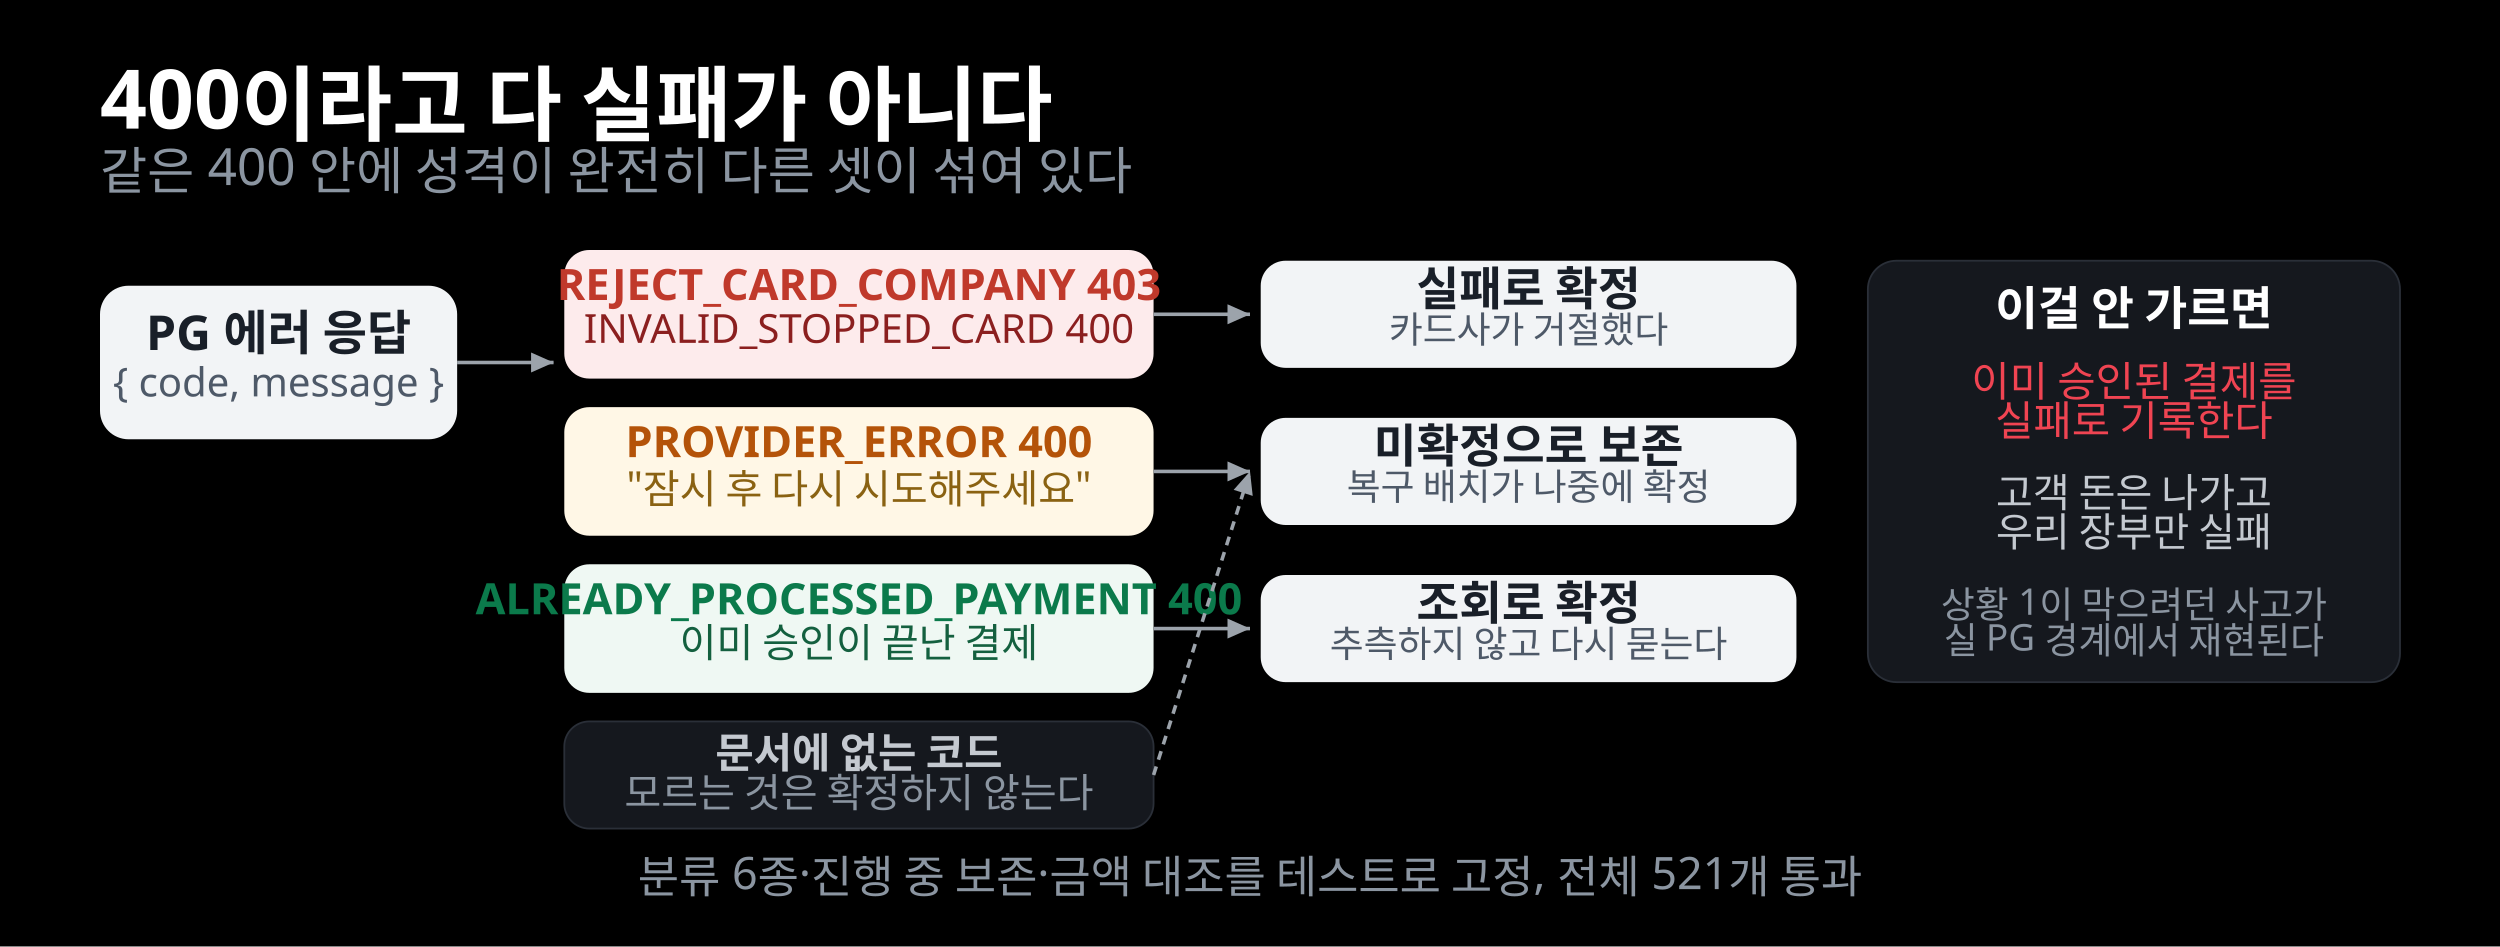
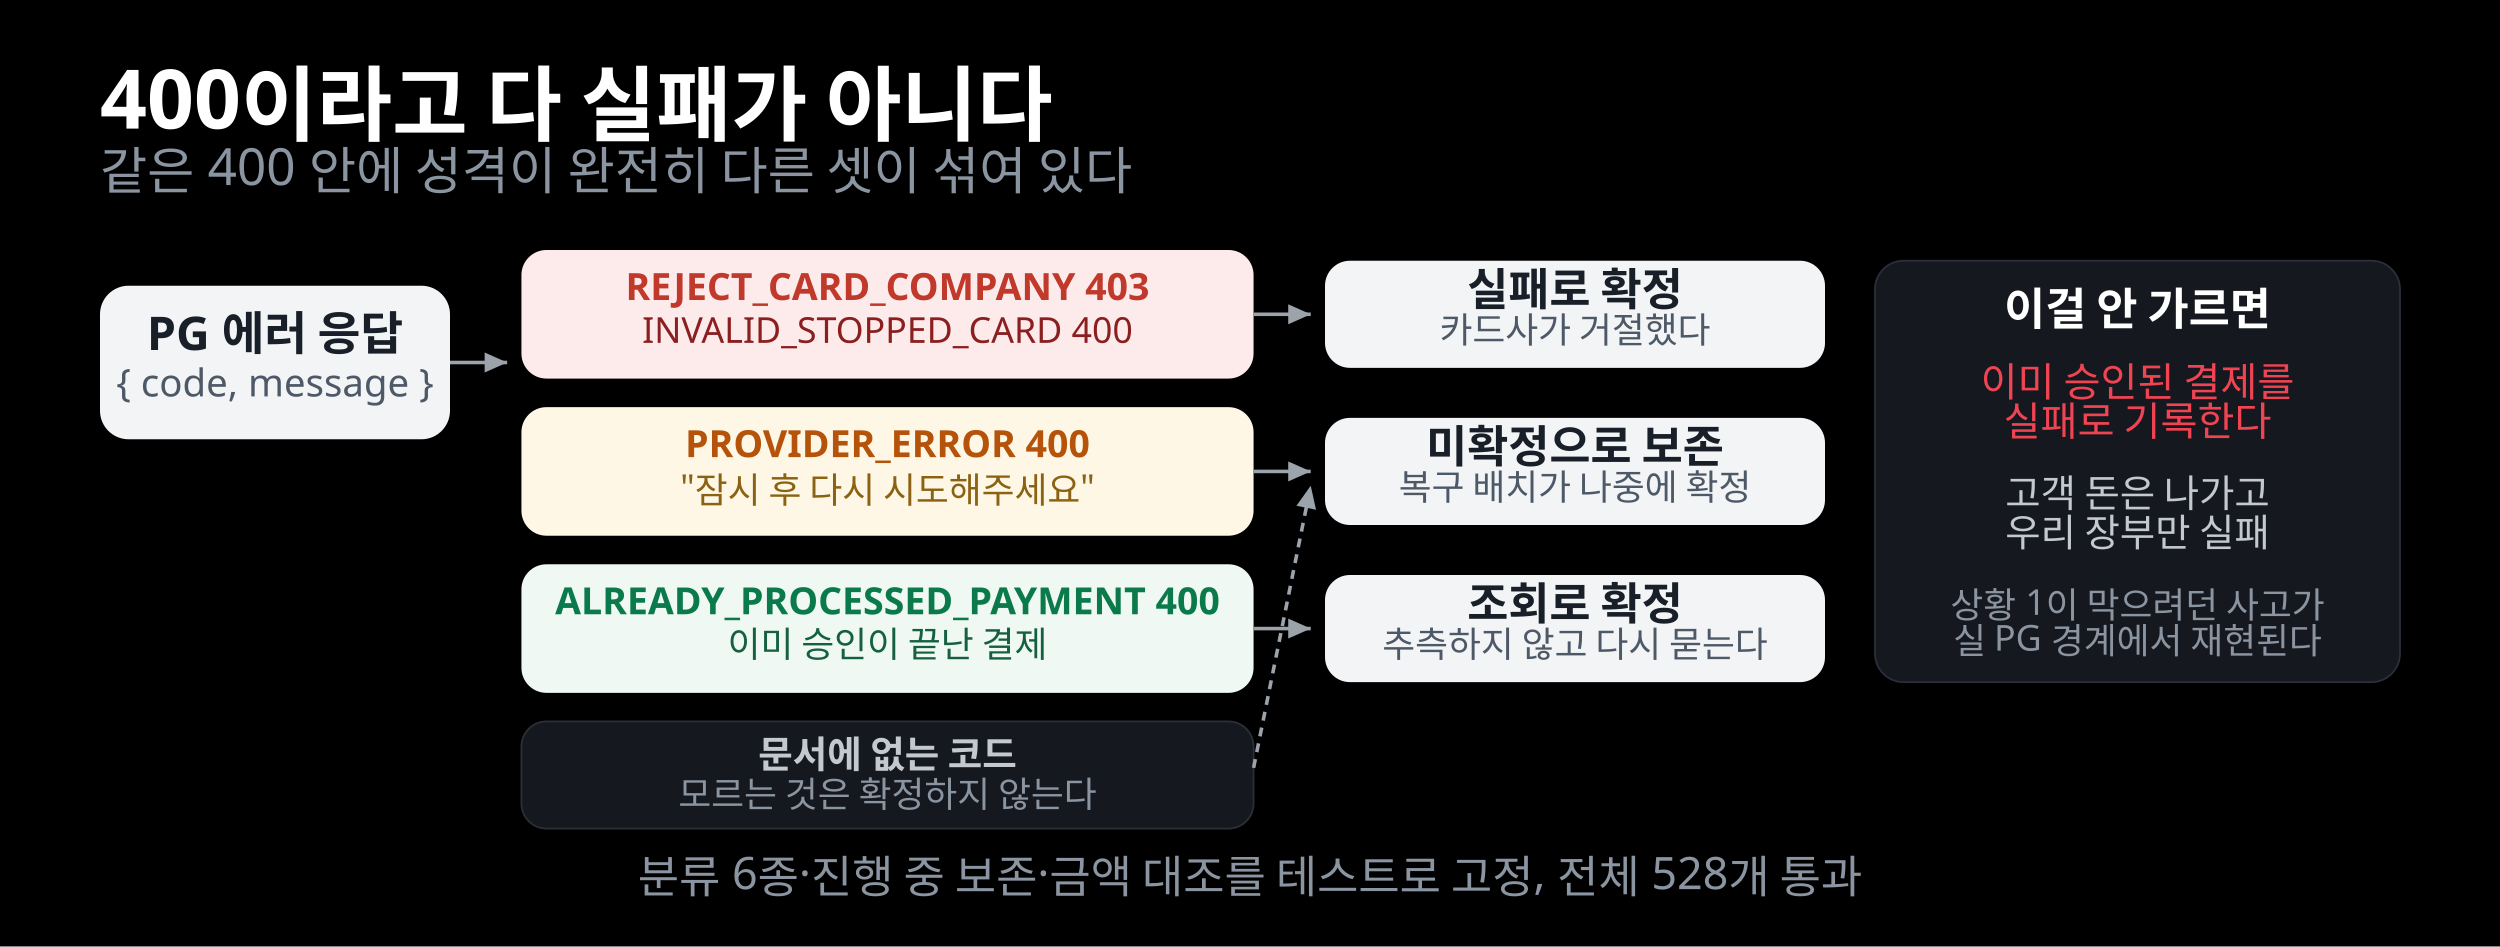
<svg xmlns="http://www.w3.org/2000/svg" width="1400" height="530" viewBox="0 0 1400 530" font-family="Pretendard, 'Apple SD Gothic Neo', sans-serif">
  <defs>
    <marker id="ec" viewBox="0 0 10 10" refX="9" refY="5" markerWidth="7" markerHeight="7" orient="auto-start-reverse">
      <path d="M 0 1 L 9 5 L 0 9 z" fill="#9CA3AB" />
    </marker>
  </defs>
  <rect width="1400" height="530" fill="#000000" />
  <text x="56" y="72" font-size="46" font-weight="800" fill="#FFFFFF">400이라고 다 실패가 아니다</text>
  <text x="56" y="106" font-size="28.7" fill="#8B95A1">같은 400 안에 성격이 완전히 다른 셋이 섞여 있다</text>
  <g text-anchor="middle">
-     <rect x="56" y="160" width="200" height="86" rx="16" fill="#F2F4F6" />
-     <text x="156" y="196" font-size="26.91" font-weight="700" fill="#191F28">PG 에러 응답</text>
-     <text x="156" y="222" font-size="22.43" fill="#4E5968">{ code, message }</text>
+     <rect x="56" y="160" width="196" height="86" rx="16" fill="#F2F4F6" />
+     <text x="154" y="196" font-size="26" font-weight="700" fill="#191F28">PG 에러 응답</text>
+     <text x="154" y="222" font-size="21.5" fill="#4E5968">{ code, message }</text>
  </g>
-   <line x1="256" y1="203" x2="310" y2="203" stroke="#9CA3AB" stroke-width="2" marker-end="url(#ec)" />
-   <g text-anchor="middle" font-size="22.43">
-     <rect x="316" y="140" width="330" height="72" rx="14" fill="#FDEBEC" />
-     <text x="481" y="168" font-size="24.22" font-weight="700" fill="#C0392B">REJECT_CARD_COMPANY 403</text>
-     <text x="481" y="192" fill="#8B1F1F">INVALID_STOPPED_CARD 400</text>
-     <rect x="316" y="228" width="330" height="72" rx="14" fill="#FFF7E6" />
-     <text x="481" y="256" font-size="24.22" font-weight="700" fill="#B45309">PROVIDER_ERROR 400</text>
-     <text x="481" y="280" fill="#8A6212">"잠시 후 다시 시도해주세요"</text>
-     <rect x="316" y="316" width="330" height="72" rx="14" fill="#EFF8F3" />
-     <text x="481" y="344" font-size="24.22" font-weight="700" fill="#0B7A4B">ALREADY_PROCESSED_PAYMENT 400</text>
-     <text x="481" y="368" fill="#14603F">이미 승인이 끝난 결제</text>
-     <rect x="316" y="404" width="330" height="60" rx="14" fill="#15181E" stroke="#2A2F38" />
-     <text x="481" y="430" font-size="23.32" font-weight="700" fill="#C4C9D0">문서에 없는 코드</text>
-     <text x="481" y="452" fill="#8B95A1">모르는 것은 확정하지 않는다</text>
+   <line x1="252" y1="203" x2="284" y2="203" stroke="#9CA3AB" stroke-width="2" marker-end="url(#ec)" />
+   <g text-anchor="middle" font-size="20">
+     <rect x="292" y="140" width="410" height="72" rx="14" fill="#FDEBEC" />
+     <text x="497" y="168" font-size="21" font-weight="700" fill="#C0392B">REJECT_CARD_COMPANY 403</text>
+     <text x="497" y="192" fill="#8B1F1F">INVALID_STOPPED_CARD 400</text>
+     <rect x="292" y="228" width="410" height="72" rx="14" fill="#FFF7E6" />
+     <text x="497" y="256" font-size="21" font-weight="700" fill="#B45309">PROVIDER_ERROR 400</text>
+     <text x="497" y="280" fill="#8A6212">"잠시 후 다시 시도해주세요"</text>
+     <rect x="292" y="316" width="410" height="72" rx="14" fill="#EFF8F3" />
+     <text x="497" y="344" font-size="21" font-weight="700" fill="#0B7A4B">ALREADY_PROCESSED_PAYMENT 400</text>
+     <text x="497" y="368" fill="#14603F">이미 승인이 끝난 결제</text>
+     <rect x="292" y="404" width="410" height="60" rx="14" fill="#15181E" stroke="#2A2F38" />
+     <text x="497" y="430" font-size="21" font-weight="700" fill="#C4C9D0">문서에 없는 코드</text>
+     <text x="497" y="452" fill="#8B95A1">모르는 것은 확정하지 않는다</text>
  </g>
-   <line x1="646" y1="176" x2="700" y2="176" stroke="#9CA3AB" stroke-width="2" marker-end="url(#ec)" />
-   <line x1="646" y1="264" x2="700" y2="264" stroke="#9CA3AB" stroke-width="2" marker-end="url(#ec)" />
-   <line x1="646" y1="352" x2="700" y2="352" stroke="#9CA3AB" stroke-width="2" marker-end="url(#ec)" />
-   <line x1="646" y1="434" x2="700" y2="264" stroke="#9CA3AB" stroke-width="2" stroke-dasharray="5 4" marker-end="url(#ec)" />
+   <line x1="702" y1="176" x2="734" y2="176" stroke="#9CA3AB" stroke-width="2" marker-end="url(#ec)" />
+   <line x1="702" y1="264" x2="734" y2="264" stroke="#9CA3AB" stroke-width="2" marker-end="url(#ec)" />
+   <line x1="702" y1="352" x2="734" y2="352" stroke="#9CA3AB" stroke-width="2" marker-end="url(#ec)" />
+   <line x1="702" y1="430" x2="734" y2="272" stroke="#9CA3AB" stroke-width="2" stroke-dasharray="5 4" marker-end="url(#ec)" />
  <g text-anchor="middle">
-     <rect x="706" y="146" width="300" height="60" rx="14" fill="#F2F4F6" />
-     <text x="856" y="171" font-size="26.01" font-weight="700" fill="#191F28">실패로 확정</text>
-     <text x="856" y="192" font-size="20.63" fill="#4E5968">카드사가 거절했다</text>
-     <rect x="706" y="234" width="300" height="60" rx="14" fill="#F2F4F6" />
-     <text x="856" y="259" font-size="26.01" font-weight="700" fill="#191F28">미확정으로 보존</text>
-     <text x="856" y="280" font-size="20.63" fill="#4E5968">복구 배치가 나중에 확정</text>
-     <rect x="706" y="322" width="300" height="60" rx="14" fill="#F2F4F6" />
-     <text x="856" y="347" font-size="26.01" font-weight="700" fill="#191F28">조회로 확정</text>
-     <text x="856" y="368" font-size="20.63" fill="#4E5968">추측하지 않고 다시 묻는다</text>
+     <rect x="742" y="146" width="280" height="60" rx="14" fill="#F2F4F6" />
+     <text x="882" y="171" font-size="25" font-weight="700" fill="#191F28">실패로 확정</text>
+     <text x="882" y="192" font-size="20" fill="#4E5968">카드사가 거절했다</text>
+     <rect x="742" y="234" width="280" height="60" rx="14" fill="#F2F4F6" />
+     <text x="882" y="259" font-size="25" font-weight="700" fill="#191F28">미확정으로 보존</text>
+     <text x="882" y="280" font-size="20" fill="#4E5968">복구 배치가 나중에 확정</text>
+     <rect x="742" y="322" width="280" height="60" rx="14" fill="#F2F4F6" />
+     <text x="882" y="347" font-size="25" font-weight="700" fill="#191F28">조회로 확정</text>
+     <text x="882" y="368" font-size="20" fill="#4E5968">추측하지 않고 다시 묻는다</text>
  </g>
-   <rect x="1046" y="146" width="298" height="236" rx="16" fill="#15181E" stroke="#2A2F38" />
-   <text x="1195" y="182" font-size="26.01" font-weight="700" fill="#FFFFFF" text-anchor="middle">이걸 안 가르면</text>
-   <text x="1195" y="222" font-size="23.32" fill="#F04452" text-anchor="middle">이미 승인된 결제를</text>
-   <text x="1195" y="244" font-size="23.32" fill="#F04452" text-anchor="middle">실패로 기록한다</text>
-   <text x="1195" y="284" font-size="22.43" fill="#C4C9D0" text-anchor="middle">고객 돈은 나가고</text>
-   <text x="1195" y="306" font-size="22.43" fill="#C4C9D0" text-anchor="middle">우리 장부만 실패</text>
-   <text x="1195" y="346" font-size="20.63" fill="#8B95A1" text-anchor="middle">상황 1이 막으려던 사고가</text>
-   <text x="1195" y="366" font-size="20.63" fill="#8B95A1" text-anchor="middle">실 PG 경계에서 재현된다</text>
-   <text x="700" y="500" font-size="25.12" fill="#8B95A1" text-anchor="middle">분류 6종·진행 중 보존·금액 대조를 테스트로 고정, 전체 521개 통과</text>
+   <rect x="1050" y="146" width="294" height="236" rx="16" fill="#15181E" stroke="#2A2F38" />
+   <text x="1197" y="182" font-size="25" font-weight="700" fill="#FFFFFF" text-anchor="middle">이걸 안 가르면</text>
+   <text x="1197" y="222" font-size="22.5" fill="#F04452" text-anchor="middle">이미 승인된 결제를</text>
+   <text x="1197" y="244" font-size="22.5" fill="#F04452" text-anchor="middle">실패로 기록한다</text>
+   <text x="1197" y="284" font-size="21.5" fill="#C4C9D0" text-anchor="middle">고객 돈은 나가고</text>
+   <text x="1197" y="306" font-size="21.5" fill="#C4C9D0" text-anchor="middle">우리 장부만 실패</text>
+   <text x="1197" y="346" font-size="20" fill="#8B95A1" text-anchor="middle">상황 1이 막으려던 사고가</text>
+   <text x="1197" y="366" font-size="20" fill="#8B95A1" text-anchor="middle">실 PG 경계에서 재현된다</text>
+   <text x="700" y="500" font-size="25.12" fill="#8B95A1" text-anchor="middle">분류 6종·진행 중 보존·금액 대조를 테스트로 고정, 전체 528개 통과</text>
</svg>
